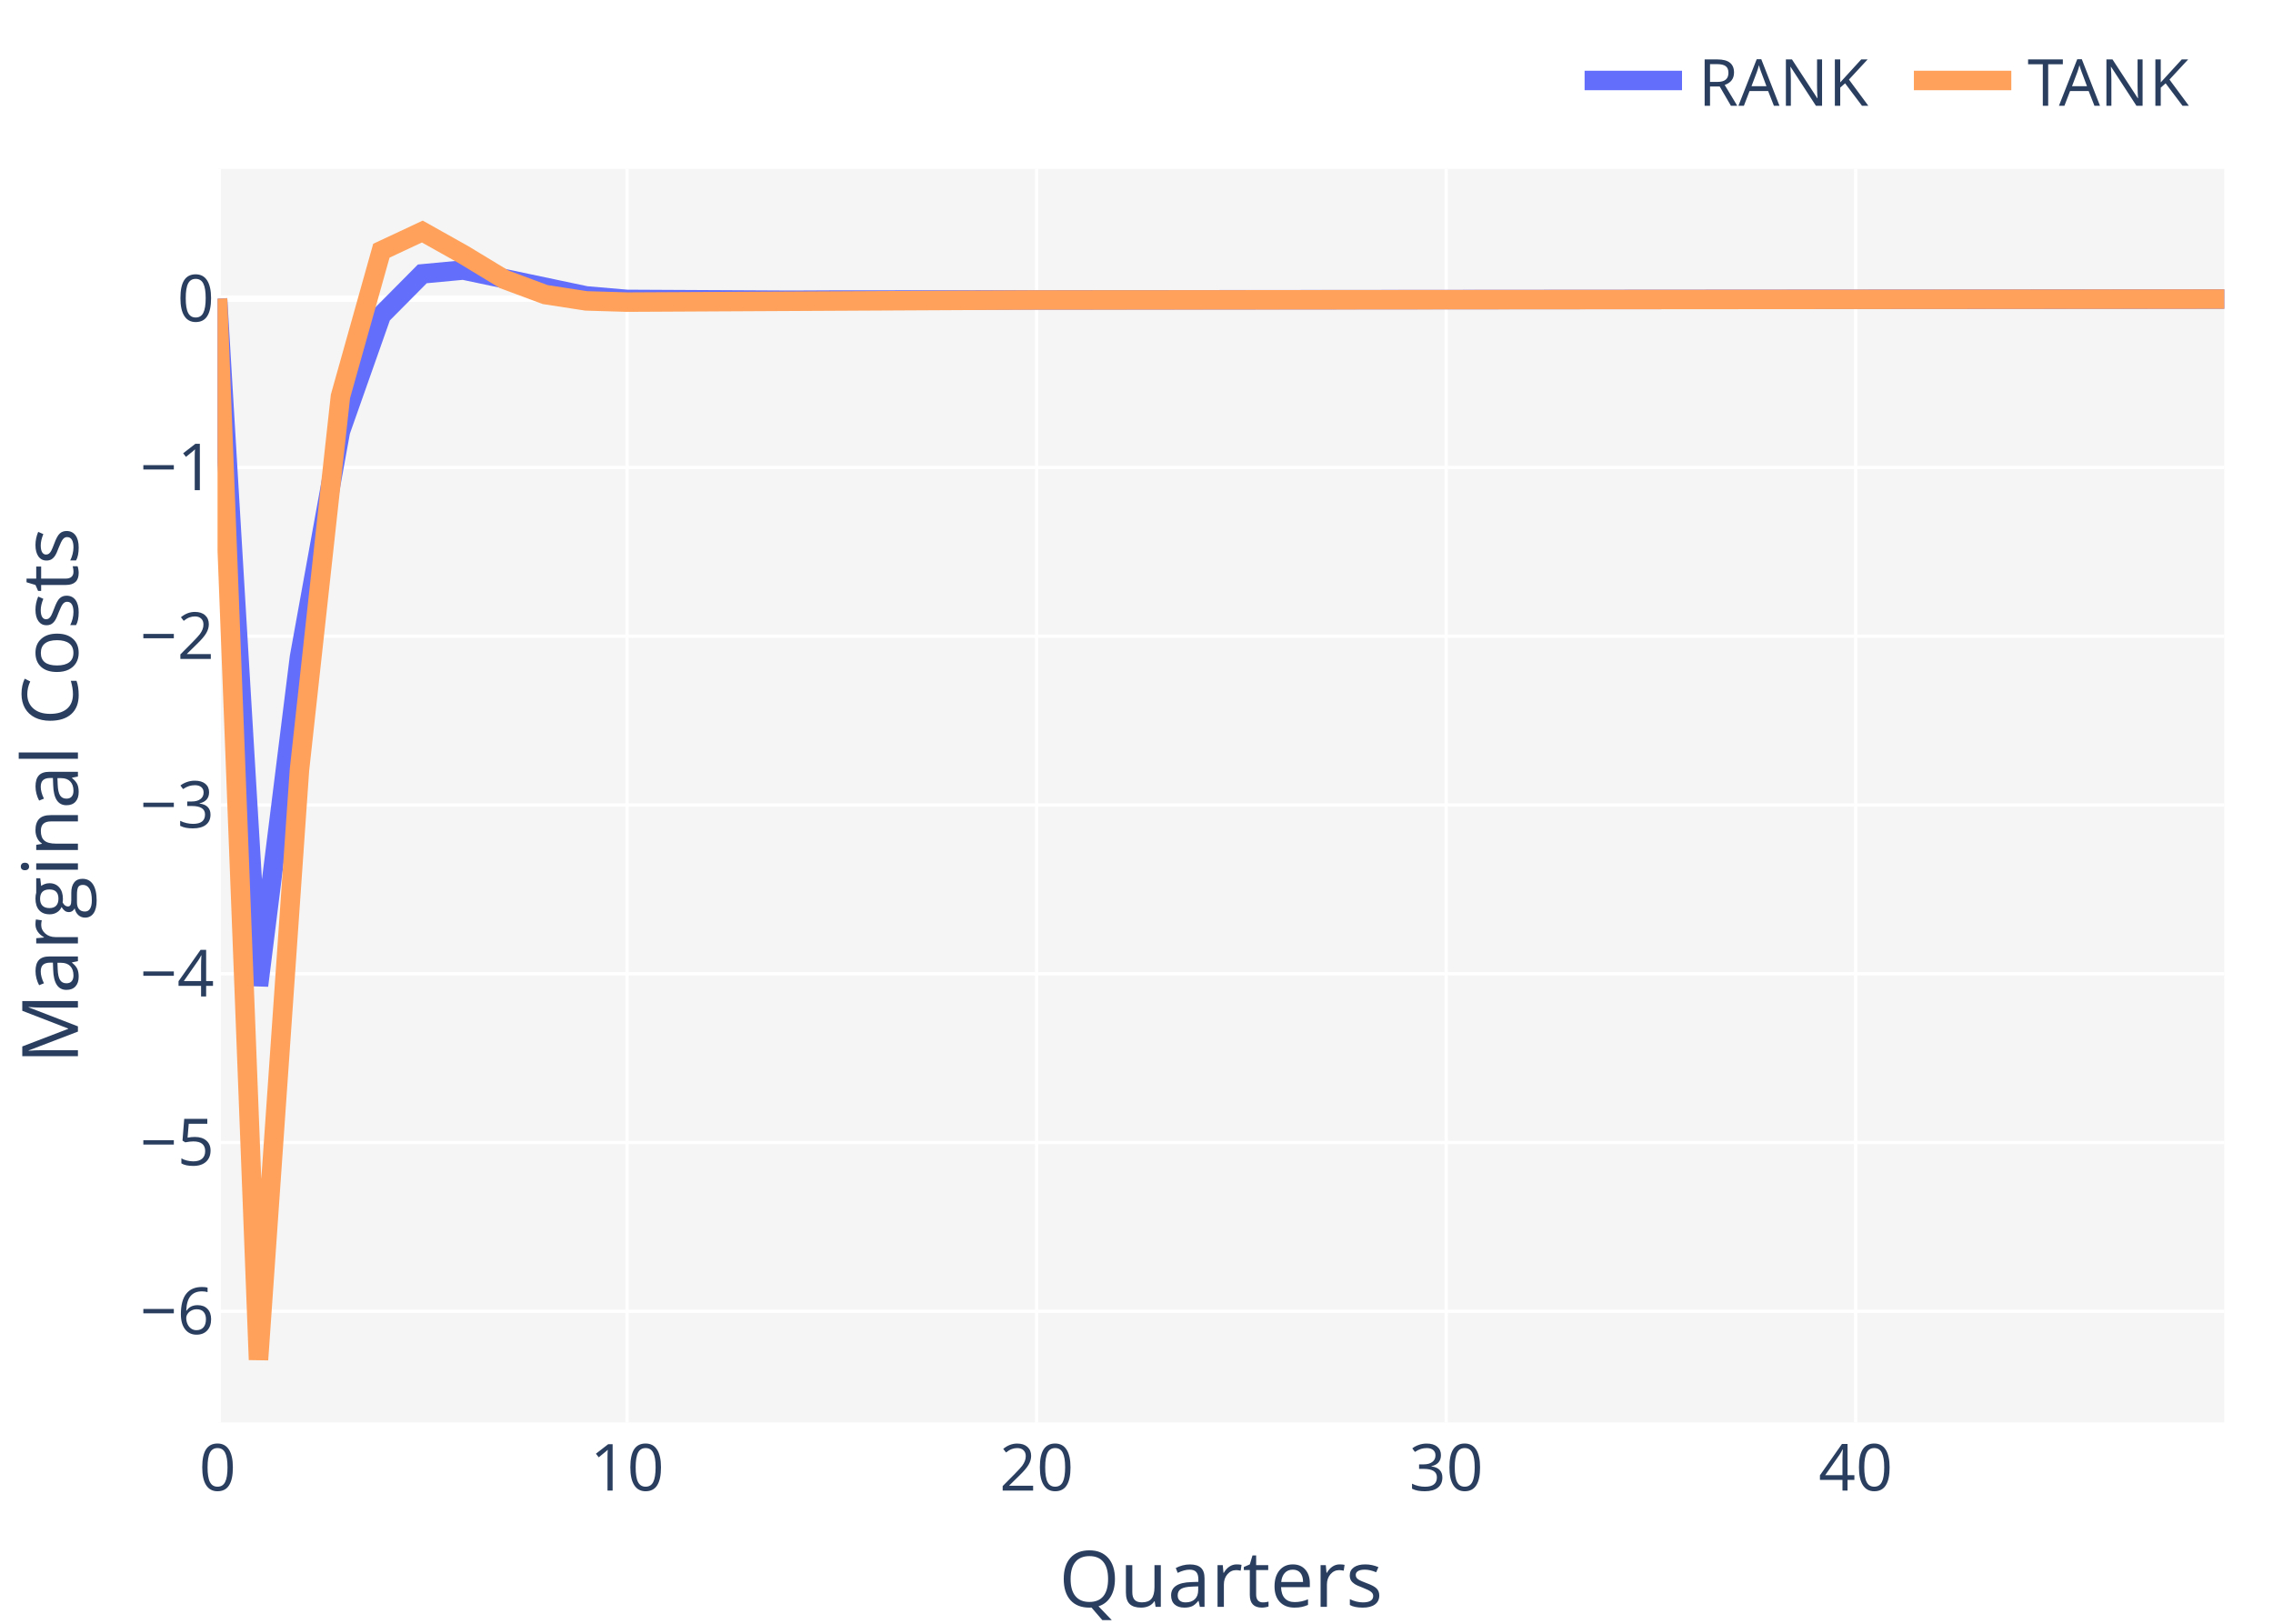
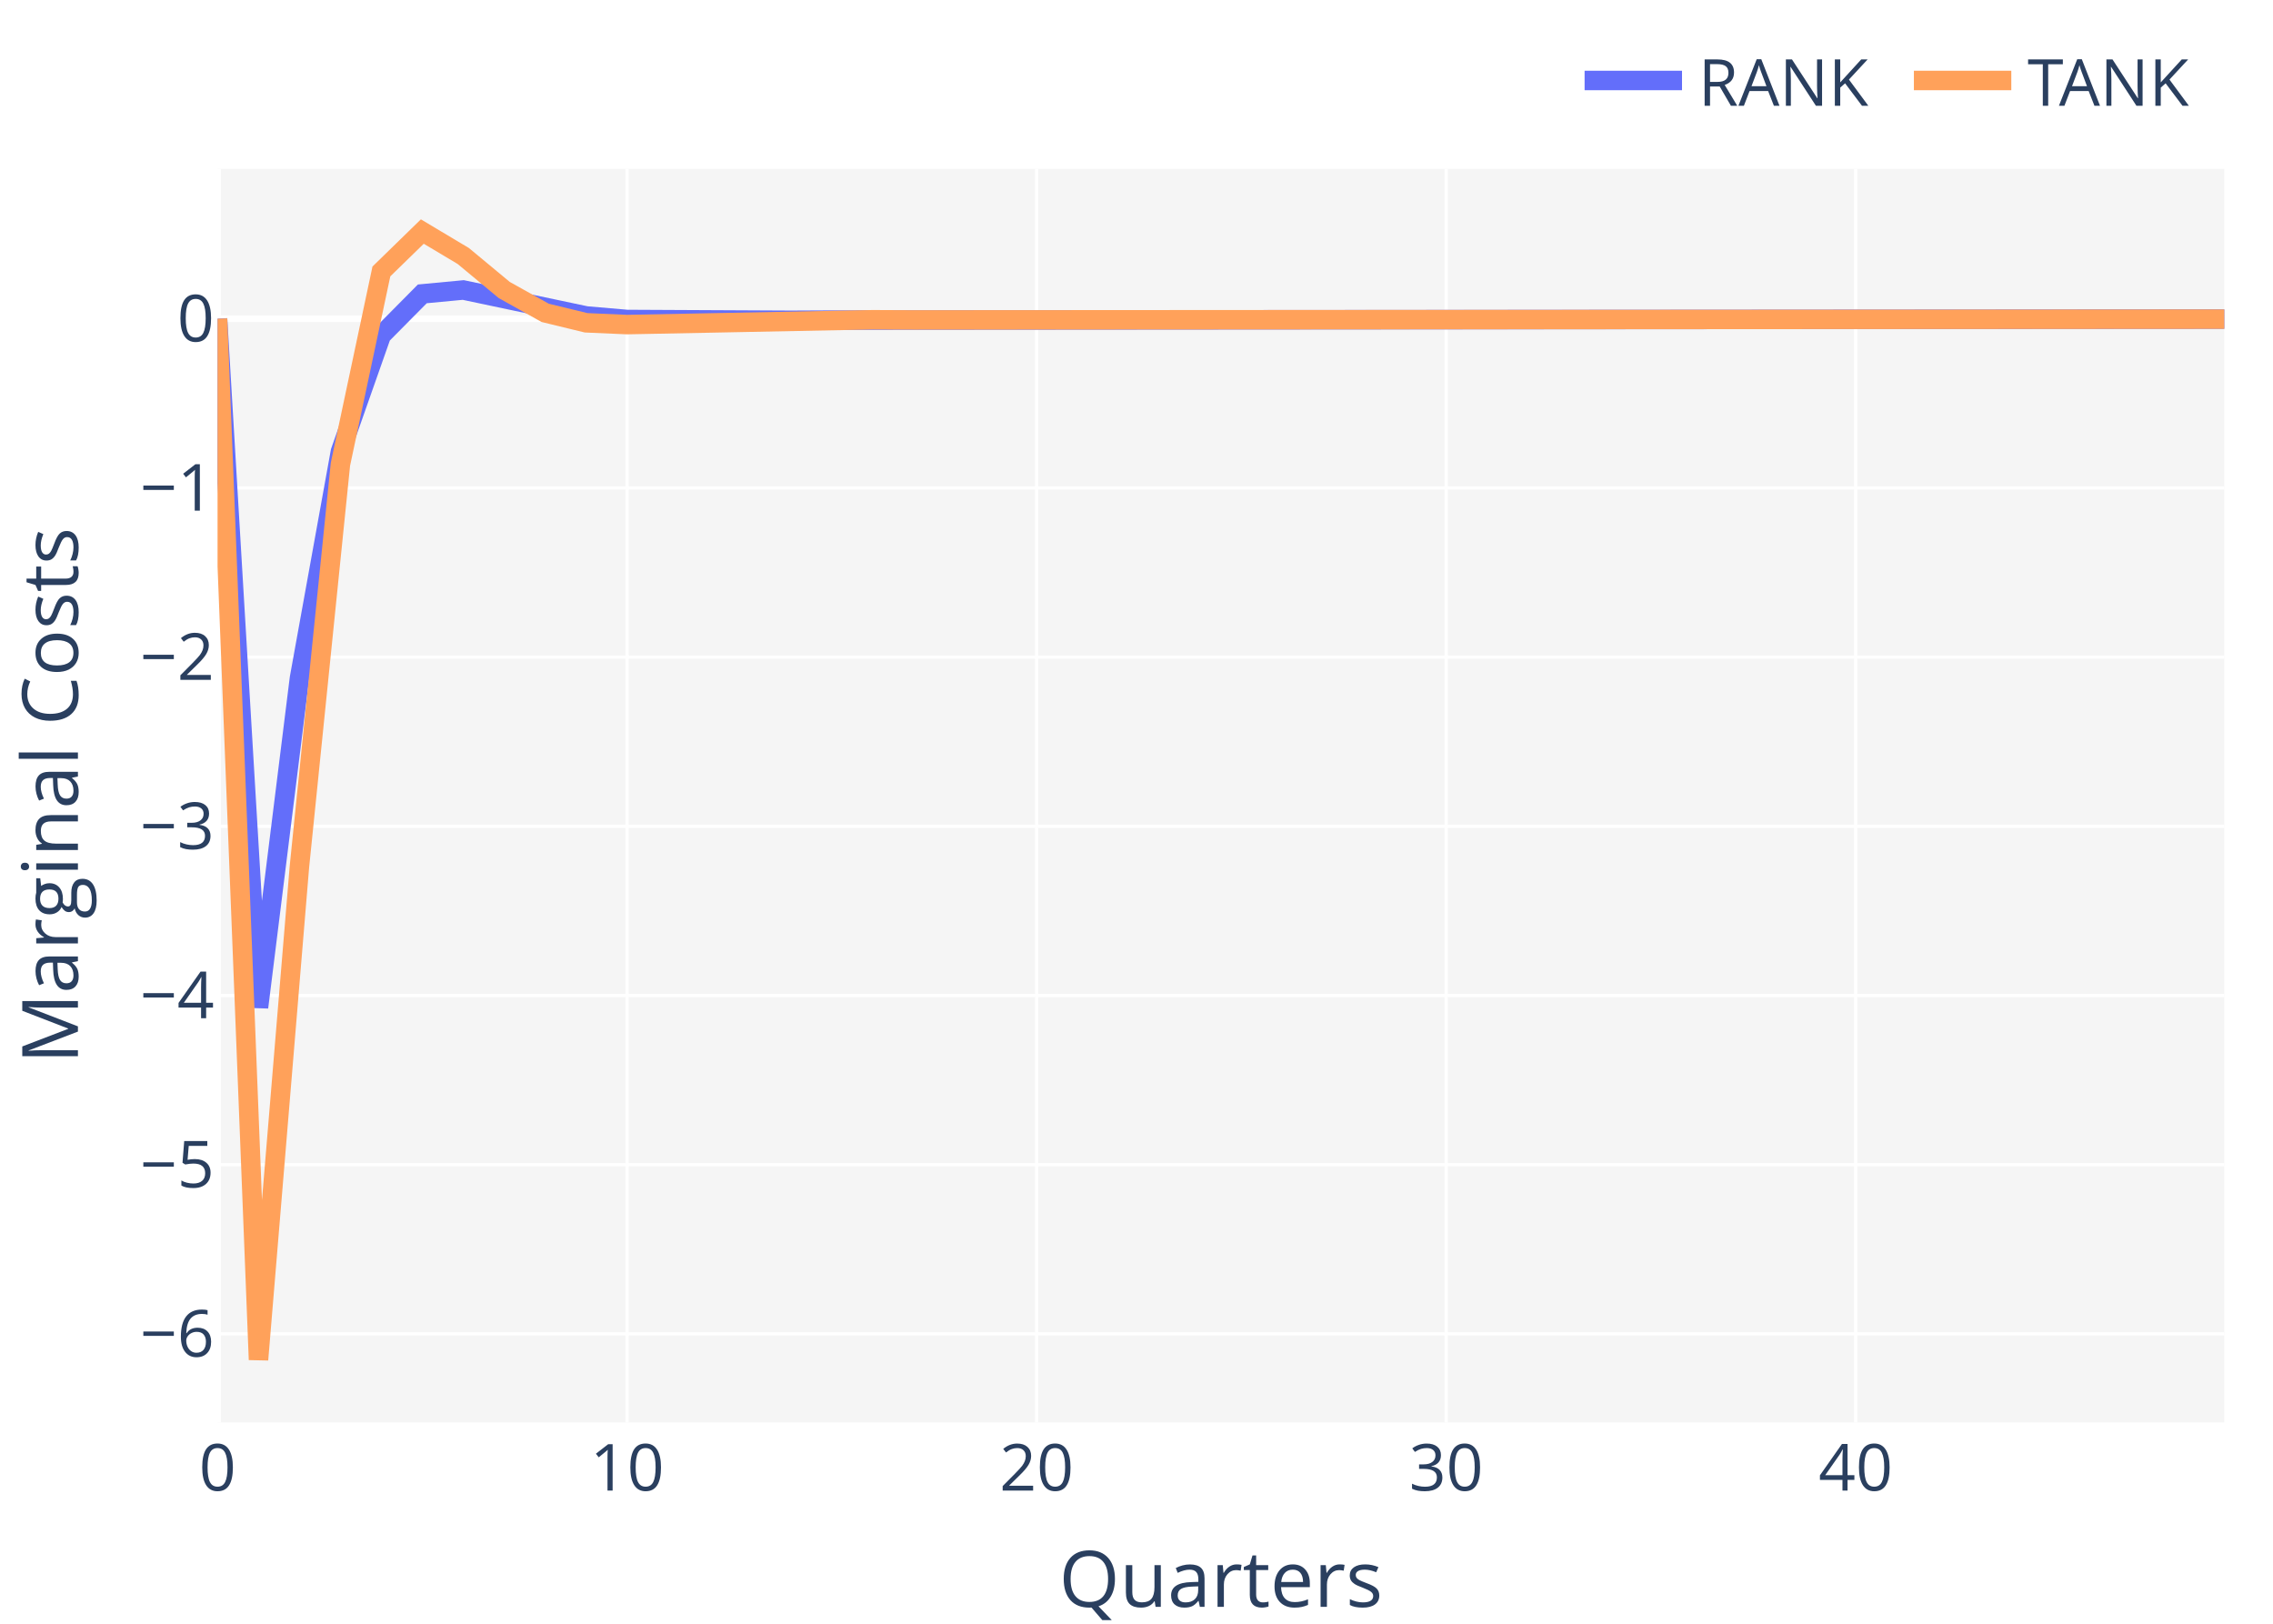
<svg xmlns="http://www.w3.org/2000/svg" class="main-svg" width="700" height="500" style="" viewBox="0 0 700 500">
  <rect x="0" y="0" width="700" height="500" style="fill: rgb(255, 255, 255); fill-opacity: 1;" />
-   <defs id="defs-20f033">
+   <defs id="defs-0d8efb">
    <g class="clips">
-       <clipPath id="clip20f033xyplot" class="plotclip">
+       <clipPath id="clip0d8efbxyplot" class="plotclip">
        <rect width="618" height="386" />
      </clipPath>
-       <clipPath class="axesclip" id="clip20f033x">
+       <clipPath class="axesclip" id="clip0d8efbx">
        <rect x="67" y="0" width="618" height="500" />
      </clipPath>
-       <clipPath class="axesclip" id="clip20f033y">
+       <clipPath class="axesclip" id="clip0d8efby">
        <rect x="0" y="52" width="700" height="386" />
      </clipPath>
-       <clipPath class="axesclip" id="clip20f033xy">
+       <clipPath class="axesclip" id="clip0d8efbxy">
        <rect x="67" y="52" width="618" height="386" />
      </clipPath>
    </g>
    <g class="gradients" />
    <g class="patterns" />
  </defs>
  <g class="bglayer">
    <rect class="bg" x="67" y="52" width="618" height="386" style="fill: rgb(245, 245, 245); fill-opacity: 1; stroke-width: 0;" />
  </g>
  <g class="layer-below">
    <g class="imagelayer" />
    <g class="shapelayer" />
  </g>
  <g class="cartesianlayer">
    <g class="subplot xy">
      <g class="layer-subplot">
        <g class="shapelayer" />
        <g class="imagelayer" />
      </g>
      <g class="minor-gridlayer">
        <g class="x" />
        <g class="y" />
      </g>
      <g class="gridlayer">
        <g class="x">
          <path class="xgrid crisp" transform="translate(193.12,0)" d="M0,52v386" style="stroke: rgb(255, 255, 255); stroke-opacity: 1; stroke-width: 1px;" />
          <path class="xgrid crisp" transform="translate(319.24,0)" d="M0,52v386" style="stroke: rgb(255, 255, 255); stroke-opacity: 1; stroke-width: 1px;" />
          <path class="xgrid crisp" transform="translate(445.37,0)" d="M0,52v386" style="stroke: rgb(255, 255, 255); stroke-opacity: 1; stroke-width: 1px;" />
          <path class="xgrid crisp" transform="translate(571.49,0)" d="M0,52v386" style="stroke: rgb(255, 255, 255); stroke-opacity: 1; stroke-width: 1px;" />
        </g>
        <g class="y">
-           <path class="ygrid crisp" transform="translate(0,403.79)" d="M67,0h618" style="stroke: rgb(255, 255, 255); stroke-opacity: 1; stroke-width: 1px;" />
-           <path class="ygrid crisp" transform="translate(0,351.82)" d="M67,0h618" style="stroke: rgb(255, 255, 255); stroke-opacity: 1; stroke-width: 1px;" />
-           <path class="ygrid crisp" transform="translate(0,299.85)" d="M67,0h618" style="stroke: rgb(255, 255, 255); stroke-opacity: 1; stroke-width: 1px;" />
-           <path class="ygrid crisp" transform="translate(0,247.88)" d="M67,0h618" style="stroke: rgb(255, 255, 255); stroke-opacity: 1; stroke-width: 1px;" />
-           <path class="ygrid crisp" transform="translate(0,195.91)" d="M67,0h618" style="stroke: rgb(255, 255, 255); stroke-opacity: 1; stroke-width: 1px;" />
-           <path class="ygrid crisp" transform="translate(0,143.94)" d="M67,0h618" style="stroke: rgb(255, 255, 255); stroke-opacity: 1; stroke-width: 1px;" />
+           <path class="ygrid crisp" transform="translate(0,410.74)" d="M67,0h618" style="stroke: rgb(255, 255, 255); stroke-opacity: 1; stroke-width: 1px;" />
+           <path class="ygrid crisp" transform="translate(0,358.64)" d="M67,0h618" style="stroke: rgb(255, 255, 255); stroke-opacity: 1; stroke-width: 1px;" />
+           <path class="ygrid crisp" transform="translate(0,306.54)" d="M67,0h618" style="stroke: rgb(255, 255, 255); stroke-opacity: 1; stroke-width: 1px;" />
+           <path class="ygrid crisp" transform="translate(0,254.44)" d="M67,0h618" style="stroke: rgb(255, 255, 255); stroke-opacity: 1; stroke-width: 1px;" />
+           <path class="ygrid crisp" transform="translate(0,202.34)" d="M67,0h618" style="stroke: rgb(255, 255, 255); stroke-opacity: 1; stroke-width: 1px;" />
+           <path class="ygrid crisp" transform="translate(0,150.24)" d="M67,0h618" style="stroke: rgb(255, 255, 255); stroke-opacity: 1; stroke-width: 1px;" />
        </g>
      </g>
      <g class="zerolinelayer">
        <path class="xzl zl crisp" transform="translate(67,0)" d="M0,52v386" style="stroke: rgb(255, 255, 255); stroke-opacity: 1; stroke-width: 2px;" />
-         <path class="yzl zl crisp" transform="translate(0,91.97)" d="M67,0h618" style="stroke: rgb(255, 255, 255); stroke-opacity: 1; stroke-width: 2px;" />
+         <path class="yzl zl crisp" transform="translate(0,98.14)" d="M67,0h618" style="stroke: rgb(255, 255, 255); stroke-opacity: 1; stroke-width: 2px;" />
      </g>
      <path class="xlines-below" />
      <path class="ylines-below" />
      <g class="overlines-below" />
      <g class="xaxislayer-below" />
      <g class="yaxislayer-below" />
      <g class="overaxes-below" />
-       <g class="plot" transform="translate(67,52)" clip-path="url(#clip20f033xyplot)">
+       <g class="plot" transform="translate(67,52)" clip-path="url(#clip0d8efbxyplot)">
        <g class="scatterlayer mlayer">
-           <g class="trace scatter tracedd7d8e" style="stroke-miterlimit: 2; opacity: 1;">
+           <g class="trace scatter tracef2e43b" style="stroke-miterlimit: 2; opacity: 1;">
            <g class="fills" />
            <g class="errorbars" />
            <g class="lines">
-               <path class="js-line" d="M0,39.97L12.61,251.49L25.22,150.4L37.84,80.78L50.45,45.04L63.06,32.33L75.67,31.15L113.51,39.12L126.12,40.2L176.57,40.46L189.18,40.4L618,40.08" style="vector-effect: non-scaling-stroke; fill: none; stroke: rgb(99, 110, 250); stroke-opacity: 1; stroke-width: 6px; opacity: 1;" />
+               <path class="js-line" d="M0,46.14L12.61,258.19L25.22,156.85L37.84,87.05L50.45,51.22L63.06,38.49L75.67,37.3L113.51,45.29L126.12,46.38L176.57,46.63L189.18,46.57L618,46.25" style="vector-effect: non-scaling-stroke; fill: none; stroke: rgb(99, 110, 250); stroke-opacity: 1; stroke-width: 6px; opacity: 1;" />
            </g>
            <g class="points" />
            <g class="text" />
          </g>
-           <g class="trace scatter trace7535a4" style="stroke-miterlimit: 2; opacity: 1;">
+           <g class="trace scatter trace0f1e96" style="stroke-miterlimit: 2; opacity: 1;">
            <g class="fills" />
            <g class="errorbars" />
            <g class="lines">
-               <path class="js-line" d="M0,39.97L12.61,366.7L25.22,185.12L37.84,70.07L50.45,25.2L63.06,19.3L75.67,26.37L88.29,34.02L100.9,38.71L113.51,40.65L126.12,41.03L252.24,40.37L264.86,40.37L618,40.09" style="vector-effect: non-scaling-stroke; fill: none; stroke: rgb(255, 161, 90); stroke-opacity: 1; stroke-width: 6px; opacity: 1;" />
+               <path class="js-line" d="M0,46.14L12.61,366.7L25.22,214.79L37.84,90.96L50.45,31.59L63.06,19.3L75.67,26.83L88.29,37.3L100.9,44.34L113.51,47.4L126.12,47.95L201.8,46.46L214.41,46.52L618,46.27" style="vector-effect: non-scaling-stroke; fill: none; stroke: rgb(255, 161, 90); stroke-opacity: 1; stroke-width: 6px; opacity: 1;" />
            </g>
            <g class="points" />
            <g class="text" />
          </g>
        </g>
      </g>
      <g class="overplot" />
      <path class="xlines-above crisp" d="M0,0" style="fill: none;" />
      <path class="ylines-above crisp" d="M0,0" style="fill: none;" />
      <g class="overlines-above" />
      <g class="xaxislayer-above">
        <g class="xtick">
          <text text-anchor="middle" x="0" y="459" transform="translate(67,0)" style="font-family: 'Open Sans', verdana, arial, sans-serif; font-size: 20px; fill: rgb(42, 63, 95); fill-opacity: 1; white-space: pre; opacity: 1;">0</text>
        </g>
        <g class="xtick">
          <text text-anchor="middle" x="0" y="459" style="font-family: 'Open Sans', verdana, arial, sans-serif; font-size: 20px; fill: rgb(42, 63, 95); fill-opacity: 1; white-space: pre; opacity: 1;" transform="translate(193.12,0)">10</text>
        </g>
        <g class="xtick">
          <text text-anchor="middle" x="0" y="459" style="font-family: 'Open Sans', verdana, arial, sans-serif; font-size: 20px; fill: rgb(42, 63, 95); fill-opacity: 1; white-space: pre; opacity: 1;" transform="translate(319.24,0)">20</text>
        </g>
        <g class="xtick">
          <text text-anchor="middle" x="0" y="459" style="font-family: 'Open Sans', verdana, arial, sans-serif; font-size: 20px; fill: rgb(42, 63, 95); fill-opacity: 1; white-space: pre; opacity: 1;" transform="translate(445.37,0)">30</text>
        </g>
        <g class="xtick">
          <text text-anchor="middle" x="0" y="459" style="font-family: 'Open Sans', verdana, arial, sans-serif; font-size: 20px; fill: rgb(42, 63, 95); fill-opacity: 1; white-space: pre; opacity: 1;" transform="translate(571.49,0)">40</text>
        </g>
      </g>
      <g class="yaxislayer-above">
        <g class="ytick">
-           <text text-anchor="end" x="66" y="7" transform="translate(0,403.79)" style="font-family: 'Open Sans', verdana, arial, sans-serif; font-size: 20px; fill: rgb(42, 63, 95); fill-opacity: 1; white-space: pre; opacity: 1;">−6</text>
+           <text text-anchor="end" x="66" y="7" transform="translate(0,410.74)" style="font-family: 'Open Sans', verdana, arial, sans-serif; font-size: 20px; fill: rgb(42, 63, 95); fill-opacity: 1; white-space: pre; opacity: 1;">−6</text>
        </g>
        <g class="ytick">
-           <text text-anchor="end" x="66" y="7" style="font-family: 'Open Sans', verdana, arial, sans-serif; font-size: 20px; fill: rgb(42, 63, 95); fill-opacity: 1; white-space: pre; opacity: 1;" transform="translate(0,351.82)">−5</text>
+           <text text-anchor="end" x="66" y="7" style="font-family: 'Open Sans', verdana, arial, sans-serif; font-size: 20px; fill: rgb(42, 63, 95); fill-opacity: 1; white-space: pre; opacity: 1;" transform="translate(0,358.64)">−5</text>
        </g>
        <g class="ytick">
-           <text text-anchor="end" x="66" y="7" style="font-family: 'Open Sans', verdana, arial, sans-serif; font-size: 20px; fill: rgb(42, 63, 95); fill-opacity: 1; white-space: pre; opacity: 1;" transform="translate(0,299.85)">−4</text>
+           <text text-anchor="end" x="66" y="7" style="font-family: 'Open Sans', verdana, arial, sans-serif; font-size: 20px; fill: rgb(42, 63, 95); fill-opacity: 1; white-space: pre; opacity: 1;" transform="translate(0,306.54)">−4</text>
        </g>
        <g class="ytick">
-           <text text-anchor="end" x="66" y="7" style="font-family: 'Open Sans', verdana, arial, sans-serif; font-size: 20px; fill: rgb(42, 63, 95); fill-opacity: 1; white-space: pre; opacity: 1;" transform="translate(0,247.88)">−3</text>
+           <text text-anchor="end" x="66" y="7" style="font-family: 'Open Sans', verdana, arial, sans-serif; font-size: 20px; fill: rgb(42, 63, 95); fill-opacity: 1; white-space: pre; opacity: 1;" transform="translate(0,254.44)">−3</text>
        </g>
        <g class="ytick">
-           <text text-anchor="end" x="66" y="7" style="font-family: 'Open Sans', verdana, arial, sans-serif; font-size: 20px; fill: rgb(42, 63, 95); fill-opacity: 1; white-space: pre; opacity: 1;" transform="translate(0,195.91)">−2</text>
+           <text text-anchor="end" x="66" y="7" style="font-family: 'Open Sans', verdana, arial, sans-serif; font-size: 20px; fill: rgb(42, 63, 95); fill-opacity: 1; white-space: pre; opacity: 1;" transform="translate(0,202.34)">−2</text>
        </g>
        <g class="ytick">
-           <text text-anchor="end" x="66" y="7" style="font-family: 'Open Sans', verdana, arial, sans-serif; font-size: 20px; fill: rgb(42, 63, 95); fill-opacity: 1; white-space: pre; opacity: 1;" transform="translate(0,143.94)">−1</text>
+           <text text-anchor="end" x="66" y="7" style="font-family: 'Open Sans', verdana, arial, sans-serif; font-size: 20px; fill: rgb(42, 63, 95); fill-opacity: 1; white-space: pre; opacity: 1;" transform="translate(0,150.24)">−1</text>
        </g>
        <g class="ytick">
-           <text text-anchor="end" x="66" y="7" style="font-family: 'Open Sans', verdana, arial, sans-serif; font-size: 20px; fill: rgb(42, 63, 95); fill-opacity: 1; white-space: pre; opacity: 1;" transform="translate(0,91.97)">0</text>
+           <text text-anchor="end" x="66" y="7" style="font-family: 'Open Sans', verdana, arial, sans-serif; font-size: 20px; fill: rgb(42, 63, 95); fill-opacity: 1; white-space: pre; opacity: 1;" transform="translate(0,98.14)">0</text>
        </g>
      </g>
      <g class="overaxes-above" />
    </g>
  </g>
  <g class="polarlayer" />
  <g class="smithlayer" />
  <g class="ternarylayer" />
  <g class="geolayer" />
  <g class="funnelarealayer" />
  <g class="pielayer" />
  <g class="iciclelayer" />
  <g class="treemaplayer" />
  <g class="sunburstlayer" />
  <g class="glimages" />
-   <defs id="topdefs-20f033">
+   <defs id="topdefs-0d8efb">
    <g class="clips" />
-     <clipPath id="legend20f033">
+     <clipPath id="legend0d8efb">
      <rect width="202" height="39" x="0" y="0" />
    </clipPath>
  </defs>
  <g class="layer-above">
    <g class="imagelayer" />
    <g class="shapelayer" />
  </g>
  <g class="infolayer">
    <g class="legend" pointer-events="all" transform="translate(483,5.28)">
      <rect class="bg" shape-rendering="crispEdges" width="202" height="39" x="0" y="0" style="stroke: rgb(68, 68, 68); stroke-opacity: 1; fill: rgb(255, 255, 255); fill-opacity: 1; stroke-width: 0px;" />
-       <g class="scrollbox" transform="" clip-path="url(#legend20f033)">
+       <g class="scrollbox" transform="" clip-path="url(#legend0d8efb)">
        <g class="groups" transform="">
          <g class="traces" transform="translate(0,19.5)" style="opacity: 1;">
            <text class="legendtext" text-anchor="start" x="40" y="7.8" style="font-family: 'Open Sans', verdana, arial, sans-serif; font-size: 20px; fill: rgb(42, 63, 95); fill-opacity: 1; white-space: pre;">RANK</text>
            <g class="layers" style="opacity: 1;">
              <g class="legendfill" />
              <g class="legendlines">
                <path class="js-line" d="M5,0h30" style="fill: none; stroke: rgb(99, 110, 250); stroke-opacity: 1; stroke-width: 6px;" />
              </g>
              <g class="legendsymbols">
                <g class="legendpoints" />
              </g>
            </g>
            <rect class="legendtoggle" x="0" y="-14.5" width="98.906" height="29" style="fill: rgb(0, 0, 0); fill-opacity: 0;" />
          </g>
        </g>
        <g class="groups" transform="translate(101.4062,0)">
          <g class="traces" transform="translate(0,19.5)" style="opacity: 1;">
            <text class="legendtext" text-anchor="start" x="40" y="7.8" style="font-family: 'Open Sans', verdana, arial, sans-serif; font-size: 20px; fill: rgb(42, 63, 95); fill-opacity: 1; white-space: pre;">TANK</text>
            <g class="layers" style="opacity: 1;">
              <g class="legendfill" />
              <g class="legendlines">
                <path class="js-line" d="M5,0h30" style="fill: none; stroke: rgb(255, 161, 90); stroke-opacity: 1; stroke-width: 6px;" />
              </g>
              <g class="legendsymbols">
                <g class="legendpoints" />
              </g>
            </g>
            <rect class="legendtoggle" x="0" y="-14.5" width="97.328" height="29" style="fill: rgb(0, 0, 0); fill-opacity: 0;" />
          </g>
        </g>
      </g>
      <rect class="scrollbar" rx="20" ry="3" width="0" height="0" x="0" y="0" style="fill: rgb(128, 139, 164); fill-opacity: 1;" />
    </g>
    <g class="g-gtitle" />
    <g class="g-xtitle">
      <text class="xtitle" x="376" y="494.8" text-anchor="middle" style="font-family: 'Open Sans', verdana, arial, sans-serif; font-size: 24px; fill: rgb(42, 63, 95); opacity: 1; font-weight: normal; white-space: pre;">Quarters</text>
    </g>
    <g class="g-ytitle" transform="translate(18.89355,0)">
      <text class="ytitle" transform="rotate(-90,5.10625,245)" x="5.106" y="245" text-anchor="middle" style="font-family: 'Open Sans', verdana, arial, sans-serif; font-size: 24px; fill: rgb(42, 63, 95); opacity: 1; font-weight: normal; white-space: pre;">Marginal Costs</text>
    </g>
  </g>
</svg>
